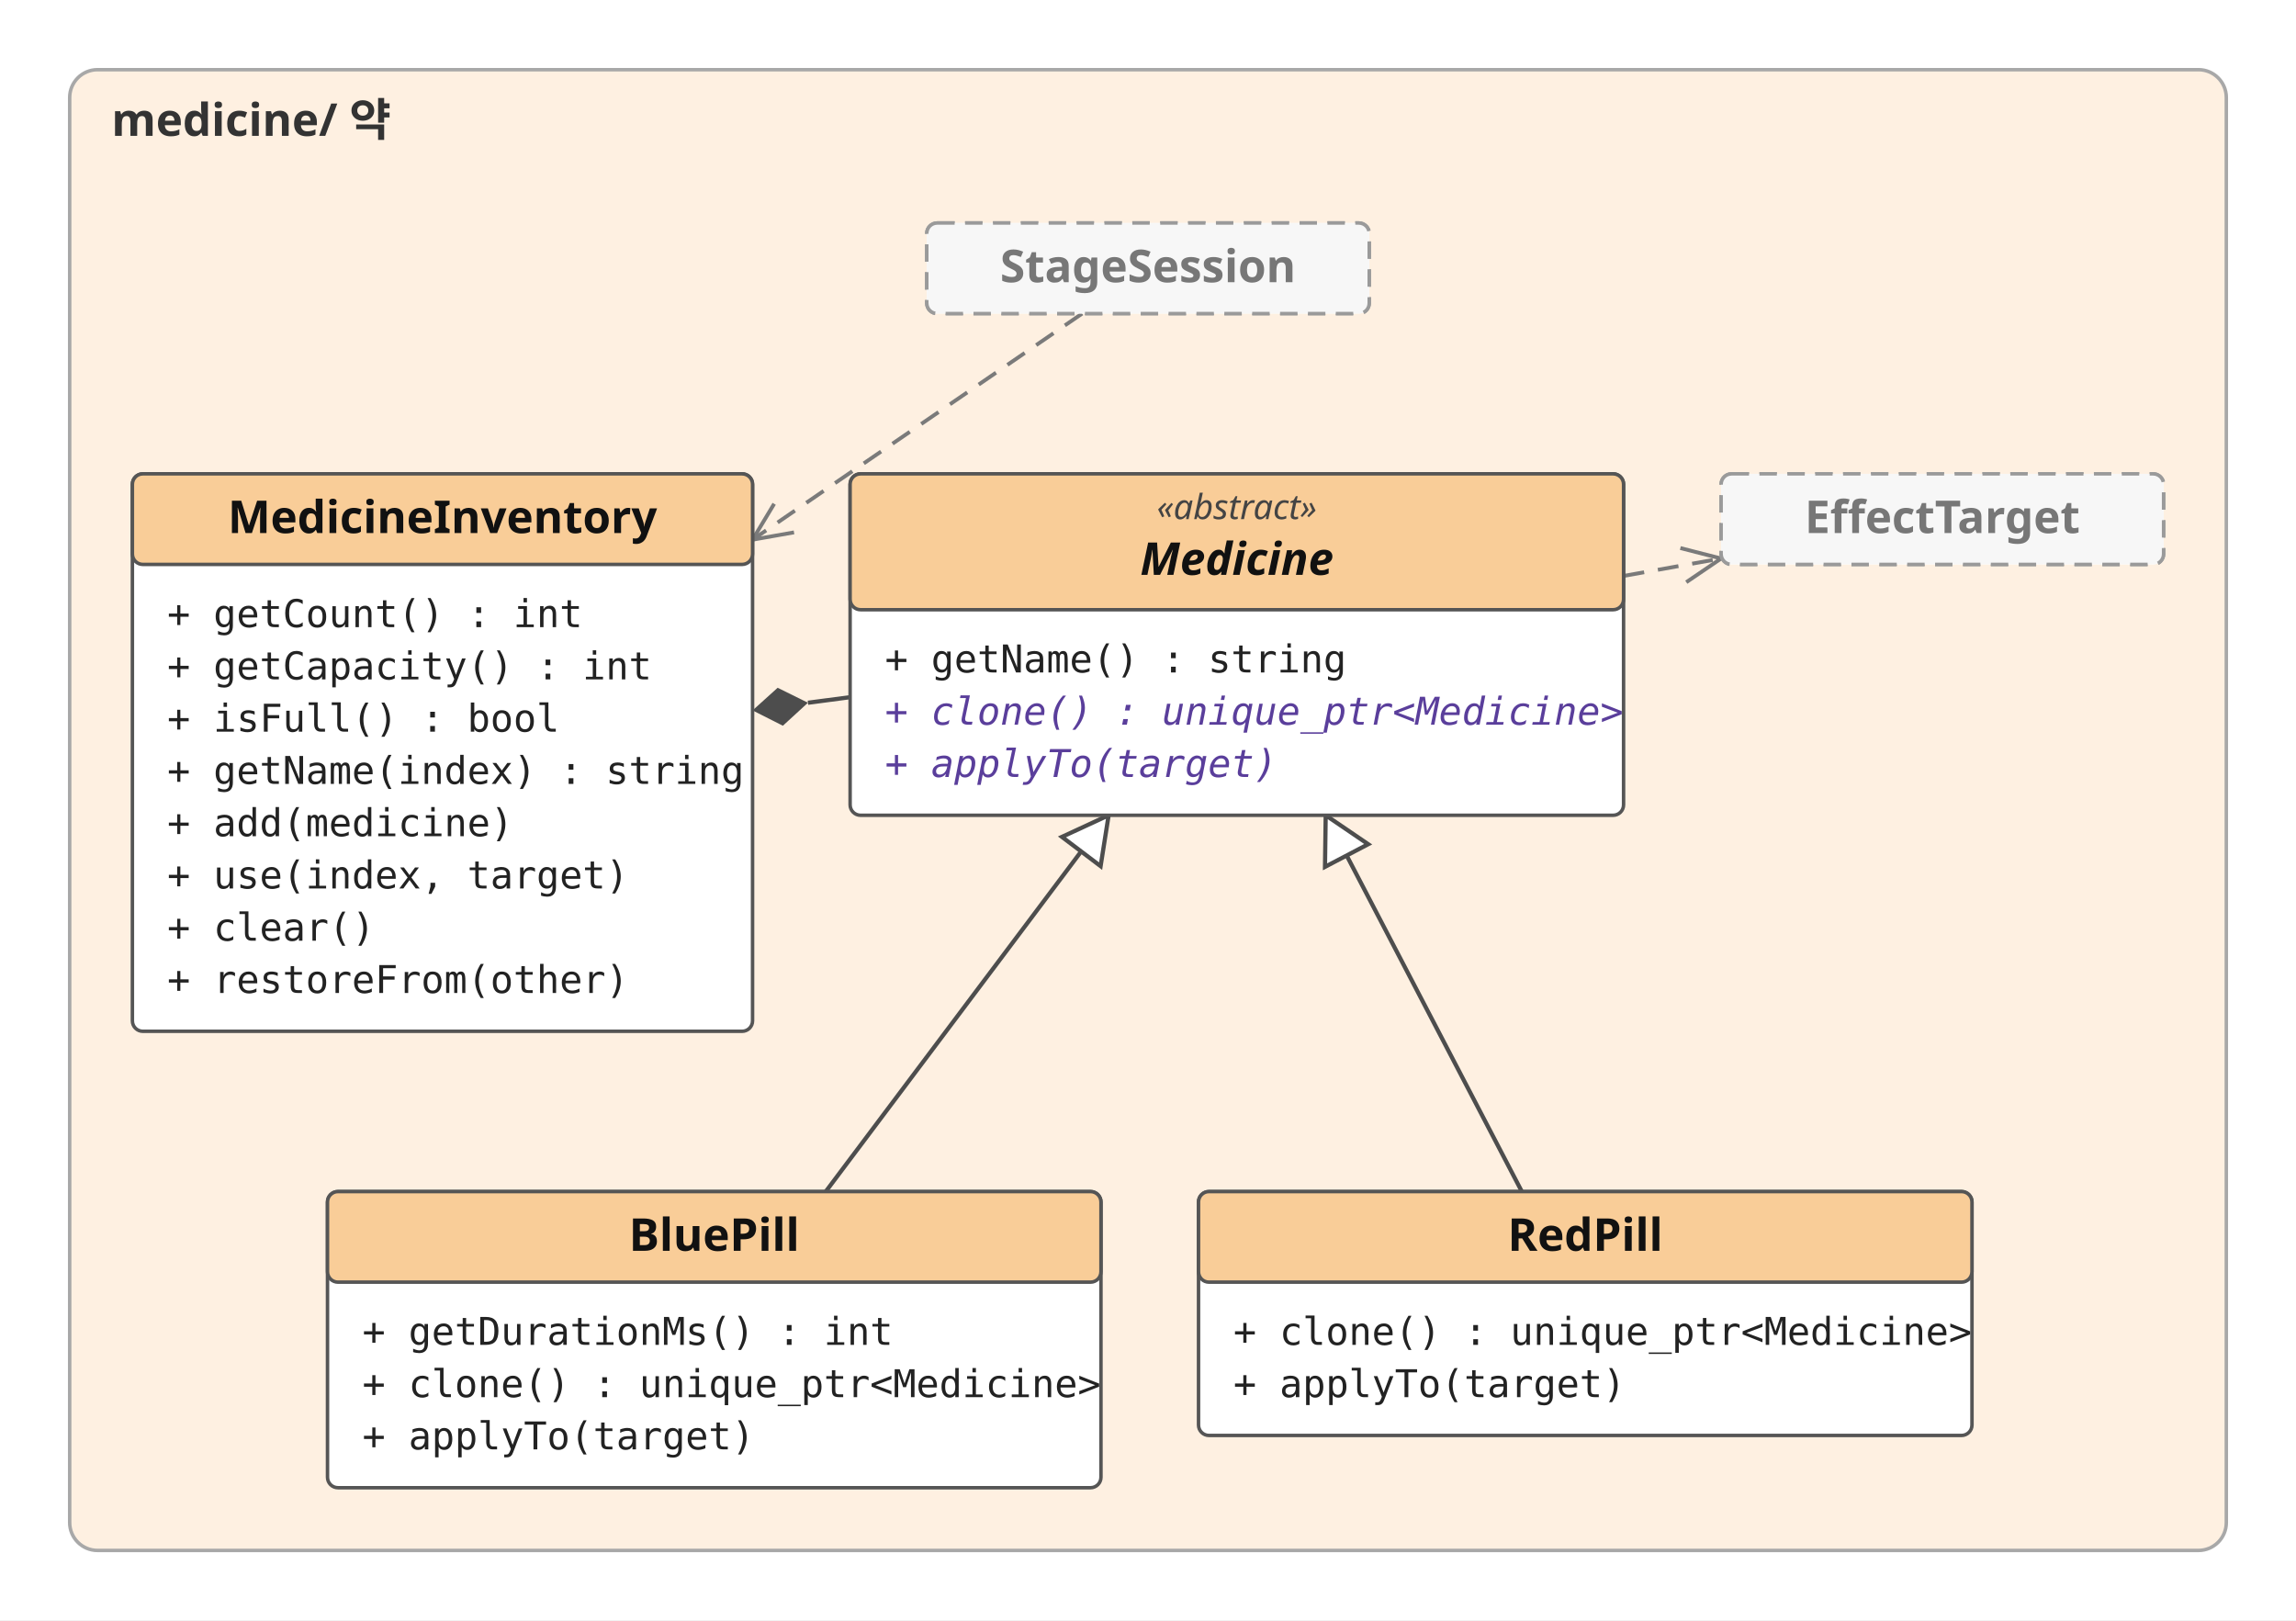
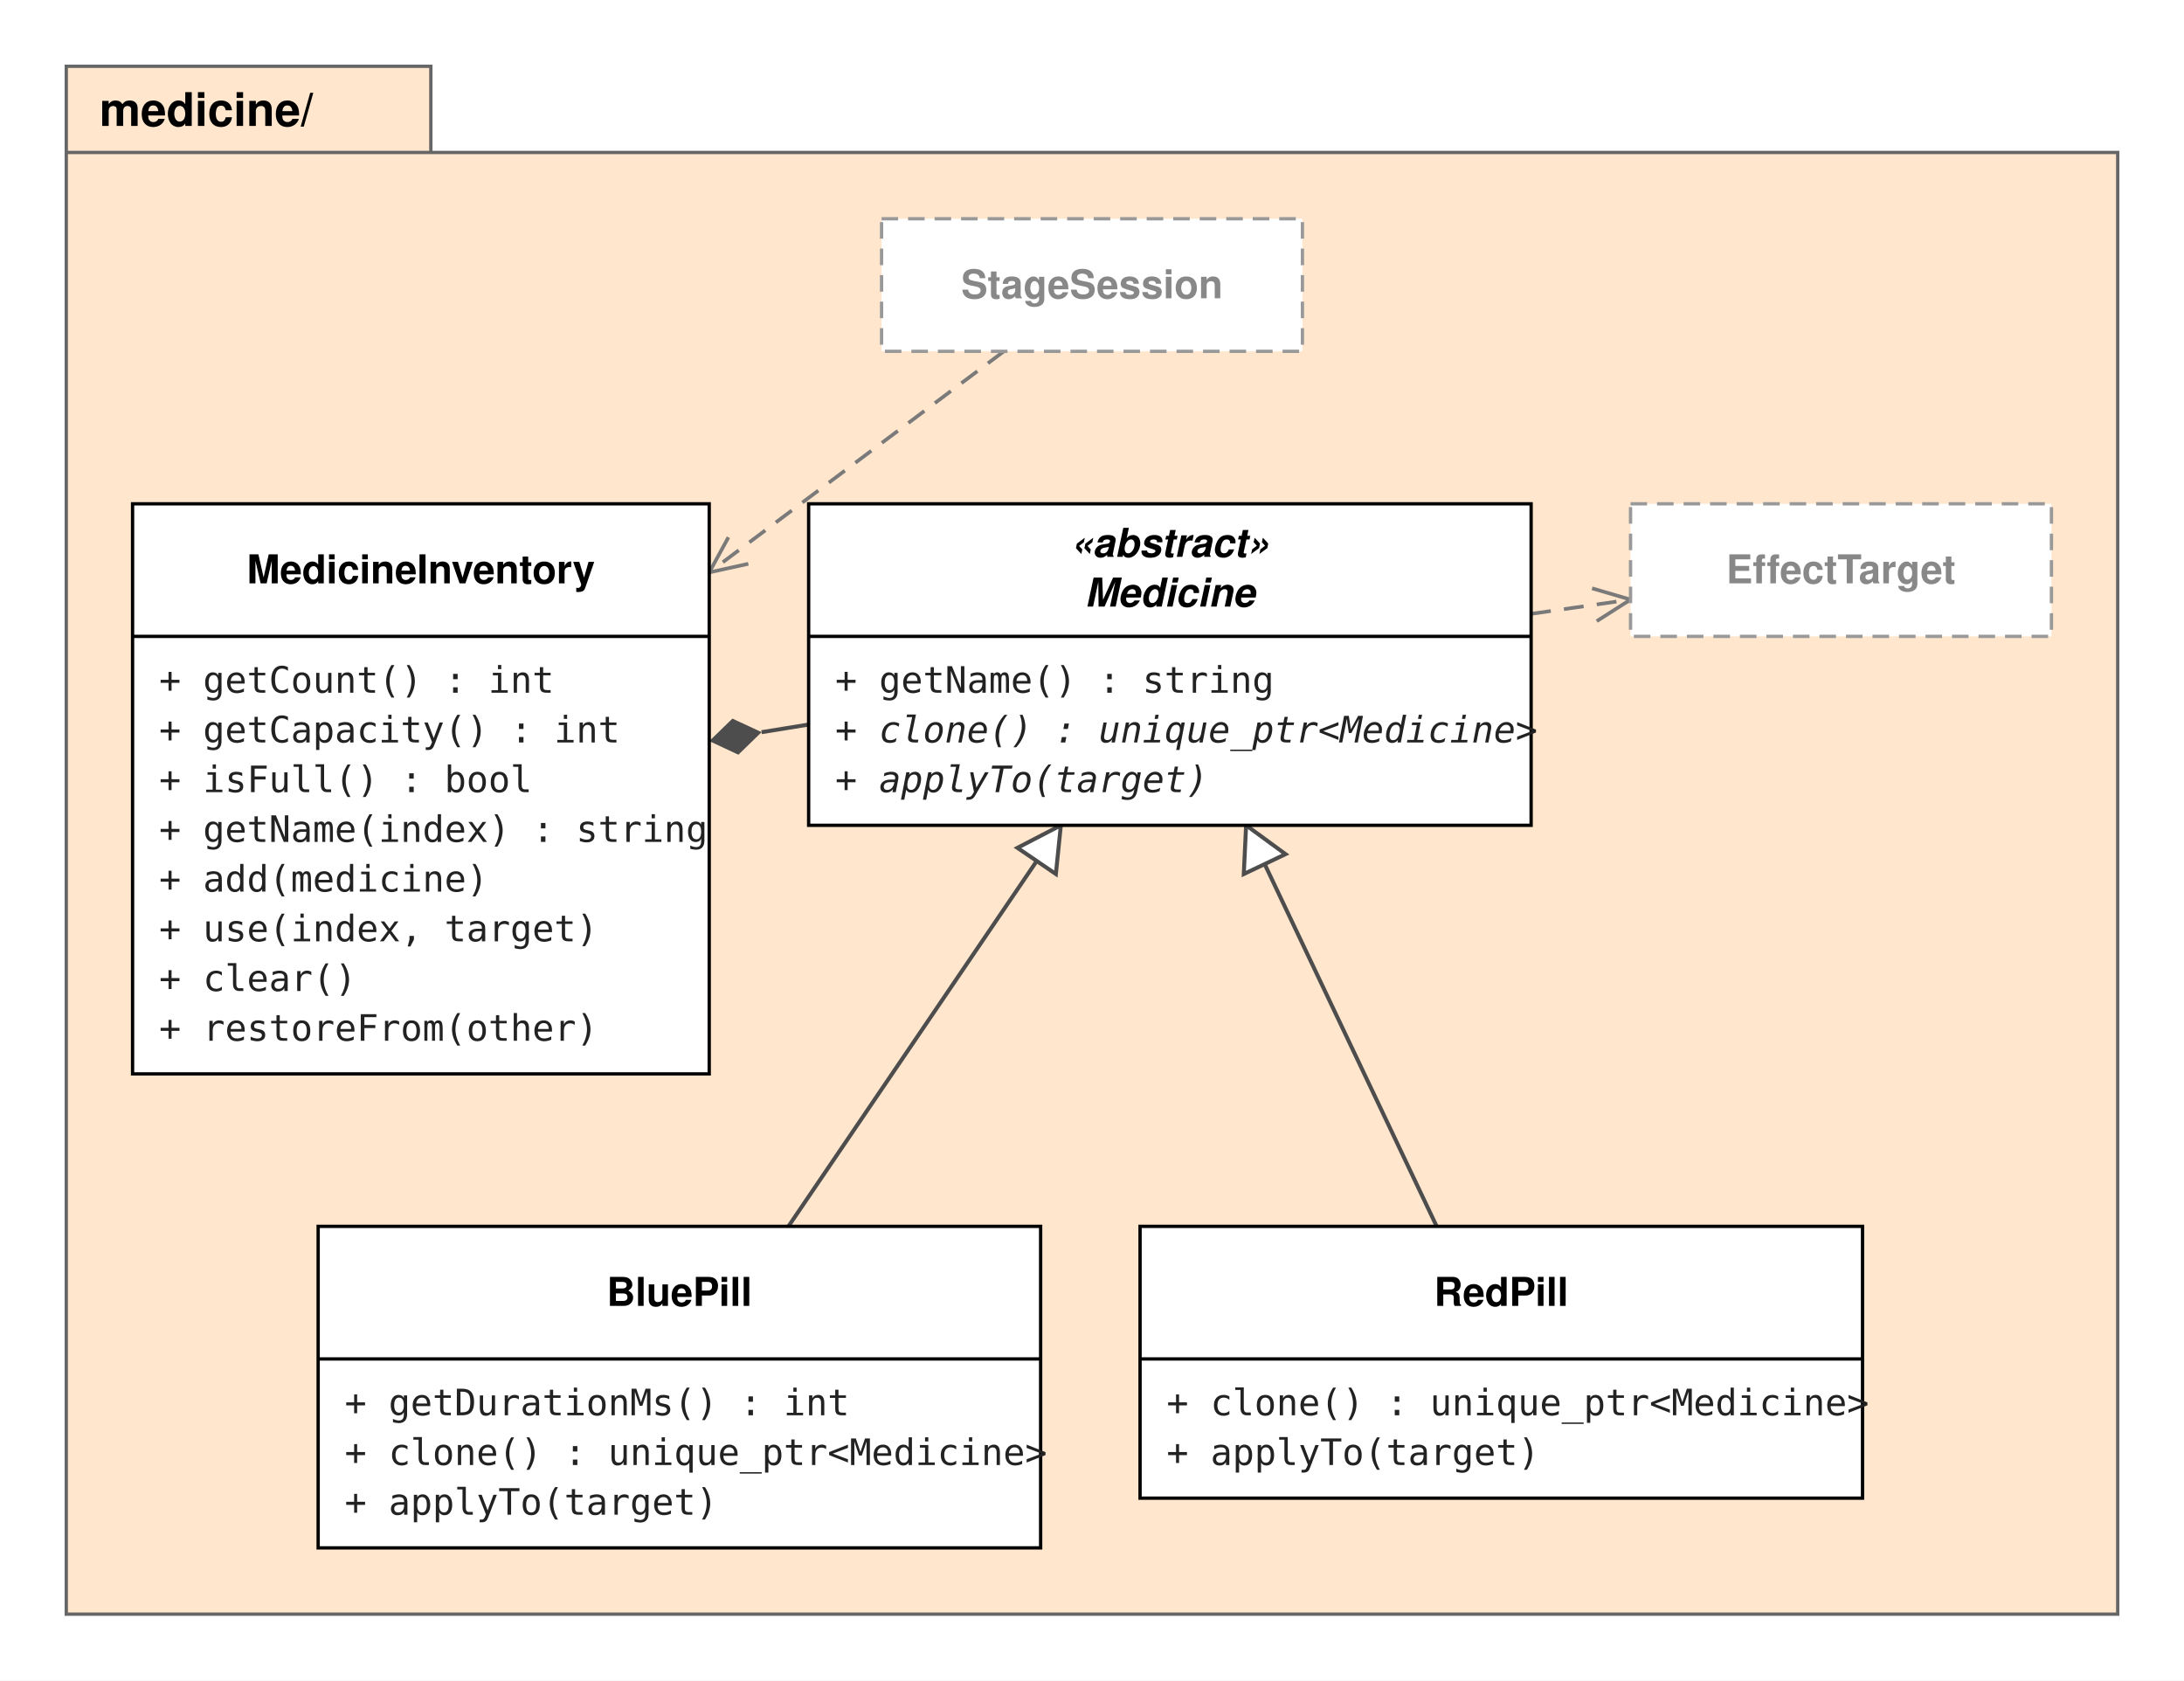
- <svg xmlns="http://www.w3.org/2000/svg" width="659" height="465" viewBox="-20 -20 659 465">
-   <rect x="-20" y="-20" width="659" height="465" fill="#ffffff" />
-   <rect x="0" y="0" width="619" height="425" rx="8" fill="#fef0e1" stroke="#a8a8a8" />
-   <text x="12.0" y="19.0" font-family="'Malgun Gothic', 'Apple SD Gothic Neo', 'Noto Sans KR', sans-serif" font-size="13" font-weight="bold" font-style="normal" text-anchor="start" fill="#333">medicine/  약</text>
-   <line x1="217.0" y1="322.0" x2="290.3" y2="224.4" stroke="#4d4d4d" stroke-width="1.2" />
-   <polygon points="298.2,214.0 295.9,228.6 284.8,220.2" fill="#ffffff" stroke="#4d4d4d" stroke-width="1.2" />
-   <line x1="416.8" y1="322.0" x2="366.5" y2="225.5" stroke="#4d4d4d" stroke-width="1.2" />
-   <polygon points="360.5,214.0 372.7,222.3 360.3,228.8" fill="#ffffff" stroke="#4d4d4d" stroke-width="1.2" />
-   <line x1="211.9" y1="181.7" x2="224.0" y2="180.1" stroke="#4d4d4d" stroke-width="1.2" />
-   <polygon points="196.0,183.9 204.7,188.3 211.9,181.7 203.2,177.4" fill="#4d4d4d" />
-   <line x1="290.6" y1="70.0" x2="196.0" y2="134.9" stroke="#7a7a7a" stroke-width="1.1" stroke-dasharray="6 4" />
-   <polyline points="202.2,124.6 196.0,134.9 207.9,132.8" fill="none" stroke="#7a7a7a" stroke-width="1.1" />
-   <line x1="446.0" y1="145.3" x2="474.0" y2="140.3" stroke="#7a7a7a" stroke-width="1.1" stroke-dasharray="6 4" />
-   <polyline points="464.0,147.1 474.0,140.3 462.3,137.3" fill="none" stroke="#7a7a7a" stroke-width="1.1" />
-   <rect x="246" y="44" width="127" height="26" rx="3" fill="#ffffff" stroke="#9a9a9a" stroke-dasharray="5 3" />
-   <rect x="246" y="44" width="127" height="26" rx="3" fill="#f7f7f7" stroke="#9a9a9a" stroke-dasharray="5 3" />
-   <text x="309.5" y="61.0" font-family="'Malgun Gothic', 'Apple SD Gothic Neo', 'Noto Sans KR', sans-serif" font-size="13" font-weight="bold" font-style="normal" text-anchor="middle" fill="#777">StageSession</text>
-   <rect x="18" y="116" width="178" height="160" rx="3" fill="#ffffff" stroke="#555" />
-   <rect x="18" y="116" width="178" height="26" rx="3" fill="#f9cd98" stroke="#555" />
-   <text x="107.0" y="133.0" font-family="'Malgun Gothic', 'Apple SD Gothic Neo', 'Noto Sans KR', sans-serif" font-size="13" font-weight="bold" font-style="normal" text-anchor="middle" fill="#111">MedicineInventory</text>
-   <text x="28.0" y="160.0" font-family="Consolas, Menlo, 'D2Coding', monospace" font-size="11" font-weight="normal" font-style="normal" text-anchor="start" fill="#222">+ getCount() : int</text>
-   <text x="28.0" y="175.0" font-family="Consolas, Menlo, 'D2Coding', monospace" font-size="11" font-weight="normal" font-style="normal" text-anchor="start" fill="#222">+ getCapacity() : int</text>
-   <text x="28.0" y="190.0" font-family="Consolas, Menlo, 'D2Coding', monospace" font-size="11" font-weight="normal" font-style="normal" text-anchor="start" fill="#222">+ isFull() : bool</text>
-   <text x="28.0" y="205.0" font-family="Consolas, Menlo, 'D2Coding', monospace" font-size="11" font-weight="normal" font-style="normal" text-anchor="start" fill="#222">+ getName(index) : string</text>
-   <text x="28.0" y="220.0" font-family="Consolas, Menlo, 'D2Coding', monospace" font-size="11" font-weight="normal" font-style="normal" text-anchor="start" fill="#222">+ add(medicine)</text>
-   <text x="28.0" y="235.0" font-family="Consolas, Menlo, 'D2Coding', monospace" font-size="11" font-weight="normal" font-style="normal" text-anchor="start" fill="#222">+ use(index, target)</text>
-   <text x="28.0" y="250.0" font-family="Consolas, Menlo, 'D2Coding', monospace" font-size="11" font-weight="normal" font-style="normal" text-anchor="start" fill="#222">+ clear()</text>
-   <text x="28.0" y="265.0" font-family="Consolas, Menlo, 'D2Coding', monospace" font-size="11" font-weight="normal" font-style="normal" text-anchor="start" fill="#222">+ restoreFrom(other)</text>
-   <rect x="224" y="116" width="222" height="98" rx="3" fill="#ffffff" stroke="#555" />
-   <rect x="224" y="116" width="222" height="39" rx="3" fill="#f9cd98" stroke="#555" />
-   <text x="335.0" y="129.0" font-family="'Malgun Gothic', 'Apple SD Gothic Neo', 'Noto Sans KR', sans-serif" font-size="10" font-weight="normal" font-style="italic" text-anchor="middle" fill="#444">«abstract»</text>
-   <text x="335.0" y="145.0" font-family="'Malgun Gothic', 'Apple SD Gothic Neo', 'Noto Sans KR', sans-serif" font-size="13" font-weight="bold" font-style="italic" text-anchor="middle" fill="#111">Medicine</text>
-   <text x="234.0" y="173.0" font-family="Consolas, Menlo, 'D2Coding', monospace" font-size="11" font-weight="normal" font-style="normal" text-anchor="start" fill="#222">+ getName() : string</text>
-   <text x="234.0" y="188.0" font-family="Consolas, Menlo, 'D2Coding', monospace" font-size="11" font-weight="normal" font-style="italic" text-anchor="start" fill="#5a3e9b">+ clone() : unique_ptr&lt;Medicine&gt;</text>
-   <text x="234.0" y="203.0" font-family="Consolas, Menlo, 'D2Coding', monospace" font-size="11" font-weight="normal" font-style="italic" text-anchor="start" fill="#5a3e9b">+ applyTo(target)</text>
-   <rect x="474" y="116" width="127" height="26" rx="3" fill="#ffffff" stroke="#9a9a9a" stroke-dasharray="5 3" />
-   <rect x="474" y="116" width="127" height="26" rx="3" fill="#f7f7f7" stroke="#9a9a9a" stroke-dasharray="5 3" />
-   <text x="537.5" y="133.0" font-family="'Malgun Gothic', 'Apple SD Gothic Neo', 'Noto Sans KR', sans-serif" font-size="13" font-weight="bold" font-style="normal" text-anchor="middle" fill="#777">EffectTarget</text>
-   <rect x="74" y="322" width="222" height="85" rx="3" fill="#ffffff" stroke="#555" />
-   <rect x="74" y="322" width="222" height="26" rx="3" fill="#f9cd98" stroke="#555" />
-   <text x="185.0" y="339.0" font-family="'Malgun Gothic', 'Apple SD Gothic Neo', 'Noto Sans KR', sans-serif" font-size="13" font-weight="bold" font-style="normal" text-anchor="middle" fill="#111">BluePill</text>
-   <text x="84.0" y="366.0" font-family="Consolas, Menlo, 'D2Coding', monospace" font-size="11" font-weight="normal" font-style="normal" text-anchor="start" fill="#222">+ getDurationMs() : int</text>
-   <text x="84.0" y="381.0" font-family="Consolas, Menlo, 'D2Coding', monospace" font-size="11" font-weight="normal" font-style="normal" text-anchor="start" fill="#222">+ clone() : unique_ptr&lt;Medicine&gt;</text>
-   <text x="84.0" y="396.0" font-family="Consolas, Menlo, 'D2Coding', monospace" font-size="11" font-weight="normal" font-style="normal" text-anchor="start" fill="#222">+ applyTo(target)</text>
-   <rect x="324" y="322" width="222" height="70" rx="3" fill="#ffffff" stroke="#555" />
-   <rect x="324" y="322" width="222" height="26" rx="3" fill="#f9cd98" stroke="#555" />
-   <text x="435.0" y="339.0" font-family="'Malgun Gothic', 'Apple SD Gothic Neo', 'Noto Sans KR', sans-serif" font-size="13" font-weight="bold" font-style="normal" text-anchor="middle" fill="#111">RedPill</text>
-   <text x="334.0" y="366.0" font-family="Consolas, Menlo, 'D2Coding', monospace" font-size="11" font-weight="normal" font-style="normal" text-anchor="start" fill="#222">+ clone() : unique_ptr&lt;Medicine&gt;</text>
-   <text x="334.0" y="381.0" font-family="Consolas, Menlo, 'D2Coding', monospace" font-size="11" font-weight="normal" font-style="normal" text-anchor="start" fill="#222">+ applyTo(target)</text>
+ <svg xmlns="http://www.w3.org/2000/svg" width="659" height="507" viewBox="-20 -20 659 507">
+   <rect x="-20" y="-20" width="659" height="507" fill="#ffffff" />
+   <path d="M 0 0 L 110 0 L 110 26 L 619 26 L 619 467 L 0 467 Z" fill="#ffe6cc" stroke="none" />
+   <path d="M 0 26 L 0 0 L 110 0 L 110 26 M 0 26 L 619 26 L 619 467 L 0 467 Z" fill="none" stroke="#666666" />
+   <text x="10.0" y="18.0" font-family="Helvetica, Arial, 'Malgun Gothic', 'Apple SD Gothic Neo', sans-serif" font-size="14" font-weight="bold" font-style="normal" text-anchor="start" fill="#000000">medicine/</text>
+   <line x1="217.9" y1="350.0" x2="292.8" y2="239.8" stroke="#4d4d4d" stroke-width="1.2" />
+   <polygon points="300.1,229.0 298.6,243.7 287.0,235.8" fill="#ffffff" stroke="#4d4d4d" stroke-width="1.2" />
+   <line x1="413.5" y1="350.0" x2="361.6" y2="240.7" stroke="#4d4d4d" stroke-width="1.2" />
+   <polygon points="356.0,229.0 367.9,237.7 355.3,243.7" fill="#ffffff" stroke="#4d4d4d" stroke-width="1.2" />
+   <line x1="209.8" y1="200.9" x2="224.0" y2="198.6" stroke="#4d4d4d" stroke-width="1.2" />
+   <polygon points="194.0,203.6 202.8,207.7 209.8,200.9 201.0,196.8" fill="#4d4d4d" />
+   <line x1="282.9" y1="86.0" x2="194.0" y2="152.7" stroke="#7a7a7a" stroke-width="1.1" stroke-dasharray="6 4" />
+   <polyline points="199.8,142.1 194.0,152.7 205.8,150.1" fill="none" stroke="#7a7a7a" stroke-width="1.1" />
+   <line x1="442.0" y1="165.2" x2="472.0" y2="160.9" stroke="#7a7a7a" stroke-width="1.1" stroke-dasharray="6 4" />
+   <polyline points="461.8,167.4 472.0,160.9 460.4,157.5" fill="none" stroke="#7a7a7a" stroke-width="1.1" />
+   <rect x="246" y="46" width="127" height="40" fill="#ffffff" stroke="#999999" stroke-dasharray="5 3" />
+   <text x="309.5" y="70.0" font-family="Helvetica, Arial, 'Malgun Gothic', 'Apple SD Gothic Neo', sans-serif" font-size="12" font-weight="bold" font-style="normal" text-anchor="middle" fill="#888888">StageSession</text>
+   <rect x="20" y="132" width="174" height="172" fill="#ffffff" stroke="#000000" />
+   <line x1="20" y1="172" x2="194" y2="172" stroke="#000000" />
+   <text x="107.0" y="156.0" font-family="Helvetica, Arial, 'Malgun Gothic', 'Apple SD Gothic Neo', sans-serif" font-size="12" font-weight="bold" font-style="normal" text-anchor="middle" fill="#000000">MedicineInventory</text>
+   <text x="28.0" y="189.0" font-family="Consolas, Menlo, 'D2Coding', monospace" font-size="11" font-weight="normal" font-style="normal" text-anchor="start" fill="#222">+ getCount() : int</text>
+   <text x="28.0" y="204.0" font-family="Consolas, Menlo, 'D2Coding', monospace" font-size="11" font-weight="normal" font-style="normal" text-anchor="start" fill="#222">+ getCapacity() : int</text>
+   <text x="28.0" y="219.0" font-family="Consolas, Menlo, 'D2Coding', monospace" font-size="11" font-weight="normal" font-style="normal" text-anchor="start" fill="#222">+ isFull() : bool</text>
+   <text x="28.0" y="234.0" font-family="Consolas, Menlo, 'D2Coding', monospace" font-size="11" font-weight="normal" font-style="normal" text-anchor="start" fill="#222">+ getName(index) : string</text>
+   <text x="28.0" y="249.0" font-family="Consolas, Menlo, 'D2Coding', monospace" font-size="11" font-weight="normal" font-style="normal" text-anchor="start" fill="#222">+ add(medicine)</text>
+   <text x="28.0" y="264.0" font-family="Consolas, Menlo, 'D2Coding', monospace" font-size="11" font-weight="normal" font-style="normal" text-anchor="start" fill="#222">+ use(index, target)</text>
+   <text x="28.0" y="279.0" font-family="Consolas, Menlo, 'D2Coding', monospace" font-size="11" font-weight="normal" font-style="normal" text-anchor="start" fill="#222">+ clear()</text>
+   <text x="28.0" y="294.0" font-family="Consolas, Menlo, 'D2Coding', monospace" font-size="11" font-weight="normal" font-style="normal" text-anchor="start" fill="#222">+ restoreFrom(other)</text>
+   <rect x="224" y="132" width="218" height="97" fill="#ffffff" stroke="#000000" />
+   <line x1="224" y1="172" x2="442" y2="172" stroke="#000000" />
+   <text x="333.0" y="148.0" font-family="Helvetica, Arial, 'Malgun Gothic', 'Apple SD Gothic Neo', sans-serif" font-size="12" font-weight="bold" font-style="italic" text-anchor="middle" fill="#000000">«abstract»</text>
+   <text x="333.0" y="163.0" font-family="Helvetica, Arial, 'Malgun Gothic', 'Apple SD Gothic Neo', sans-serif" font-size="12" font-weight="bold" font-style="italic" text-anchor="middle" fill="#000000">Medicine</text>
+   <text x="232.0" y="189.0" font-family="Consolas, Menlo, 'D2Coding', monospace" font-size="11" font-weight="normal" font-style="normal" text-anchor="start" fill="#222">+ getName() : string</text>
+   <text x="232.0" y="204.0" font-family="Consolas, Menlo, 'D2Coding', monospace" font-size="11" font-weight="normal" font-style="italic" text-anchor="start" fill="#222">+ clone() : unique_ptr&lt;Medicine&gt;</text>
+   <text x="232.0" y="219.0" font-family="Consolas, Menlo, 'D2Coding', monospace" font-size="11" font-weight="normal" font-style="italic" text-anchor="start" fill="#222">+ applyTo(target)</text>
+   <rect x="472" y="132" width="127" height="40" fill="#ffffff" stroke="#999999" stroke-dasharray="5 3" />
+   <text x="535.5" y="156.0" font-family="Helvetica, Arial, 'Malgun Gothic', 'Apple SD Gothic Neo', sans-serif" font-size="12" font-weight="bold" font-style="normal" text-anchor="middle" fill="#888888">EffectTarget</text>
+   <rect x="76" y="350" width="218" height="97" fill="#ffffff" stroke="#000000" />
+   <line x1="76" y1="390" x2="294" y2="390" stroke="#000000" />
+   <text x="185.0" y="374.0" font-family="Helvetica, Arial, 'Malgun Gothic', 'Apple SD Gothic Neo', sans-serif" font-size="12" font-weight="bold" font-style="normal" text-anchor="middle" fill="#000000">BluePill</text>
+   <text x="84.0" y="407.0" font-family="Consolas, Menlo, 'D2Coding', monospace" font-size="11" font-weight="normal" font-style="normal" text-anchor="start" fill="#222">+ getDurationMs() : int</text>
+   <text x="84.0" y="422.0" font-family="Consolas, Menlo, 'D2Coding', monospace" font-size="11" font-weight="normal" font-style="normal" text-anchor="start" fill="#222">+ clone() : unique_ptr&lt;Medicine&gt;</text>
+   <text x="84.0" y="437.0" font-family="Consolas, Menlo, 'D2Coding', monospace" font-size="11" font-weight="normal" font-style="normal" text-anchor="start" fill="#222">+ applyTo(target)</text>
+   <rect x="324" y="350" width="218" height="82" fill="#ffffff" stroke="#000000" />
+   <line x1="324" y1="390" x2="542" y2="390" stroke="#000000" />
+   <text x="433.0" y="374.0" font-family="Helvetica, Arial, 'Malgun Gothic', 'Apple SD Gothic Neo', sans-serif" font-size="12" font-weight="bold" font-style="normal" text-anchor="middle" fill="#000000">RedPill</text>
+   <text x="332.0" y="407.0" font-family="Consolas, Menlo, 'D2Coding', monospace" font-size="11" font-weight="normal" font-style="normal" text-anchor="start" fill="#222">+ clone() : unique_ptr&lt;Medicine&gt;</text>
+   <text x="332.0" y="422.0" font-family="Consolas, Menlo, 'D2Coding', monospace" font-size="11" font-weight="normal" font-style="normal" text-anchor="start" fill="#222">+ applyTo(target)</text>
</svg>
